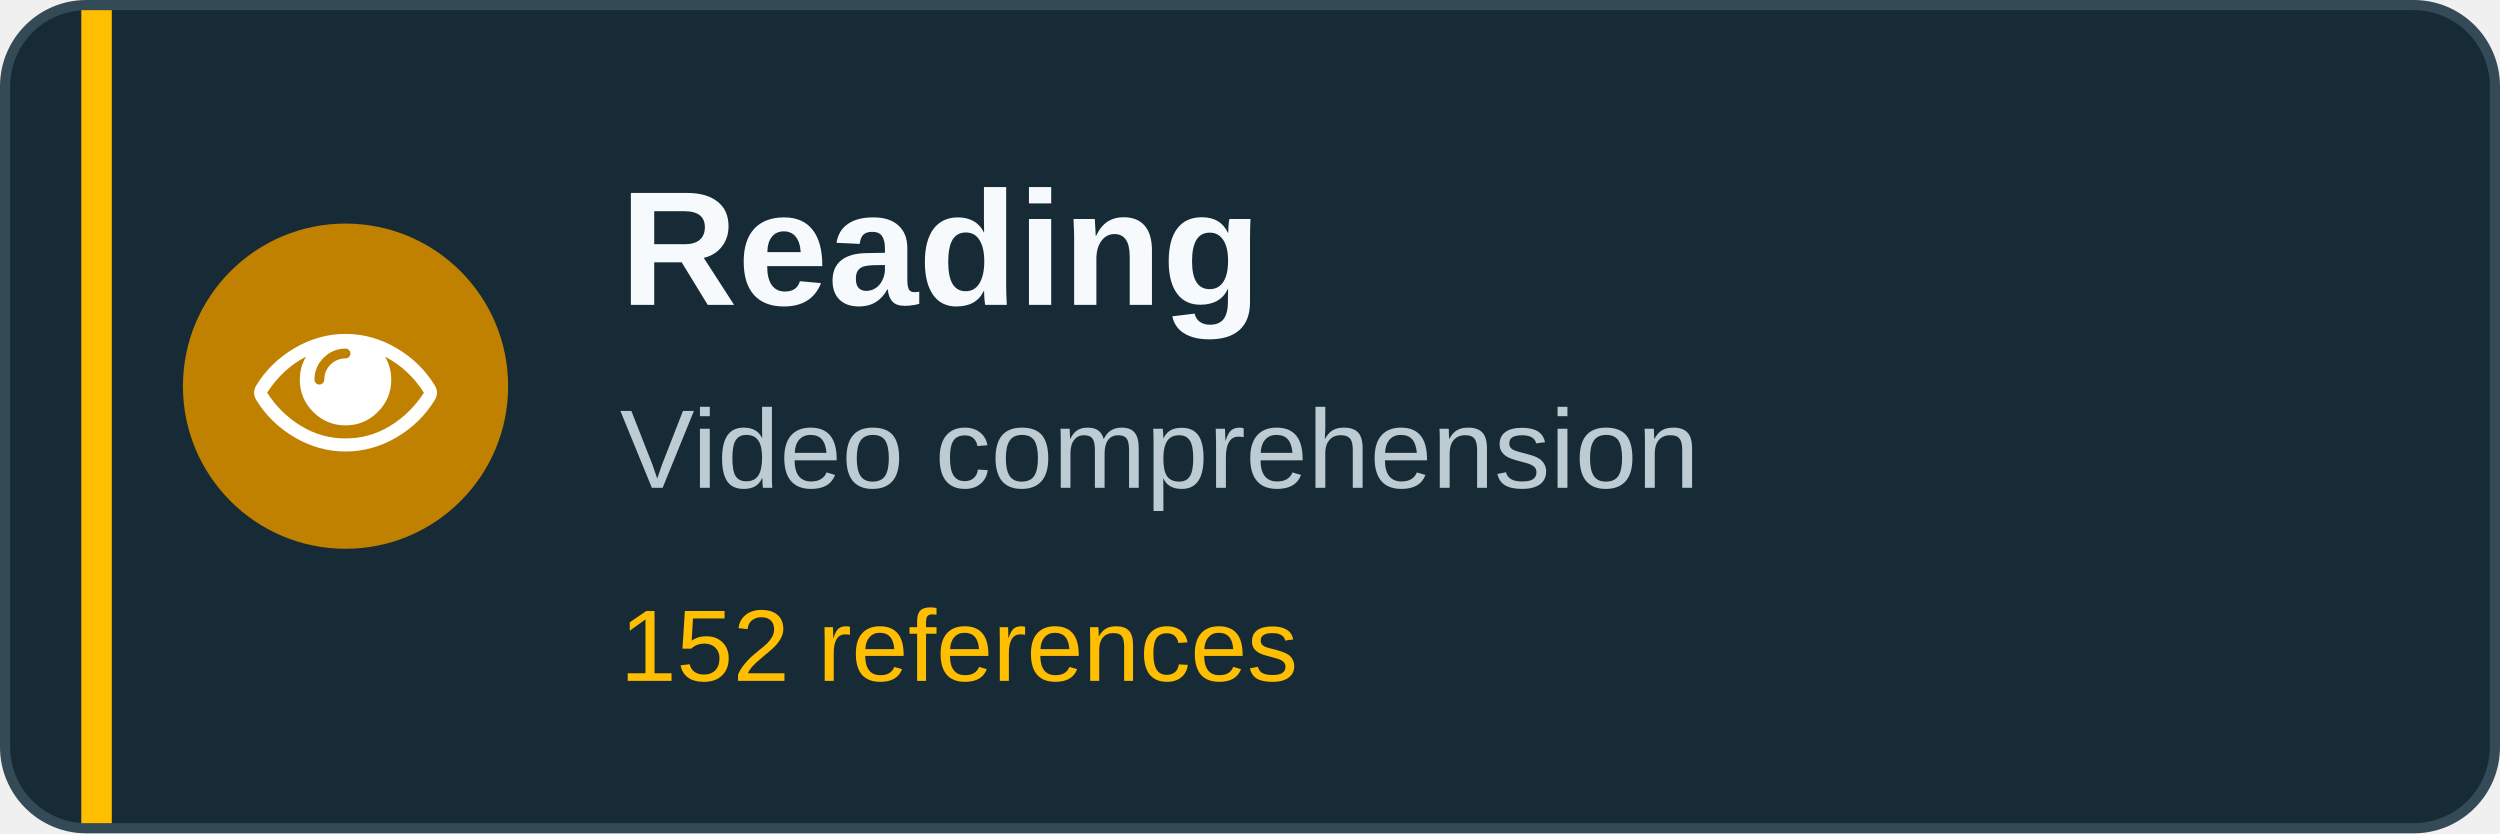
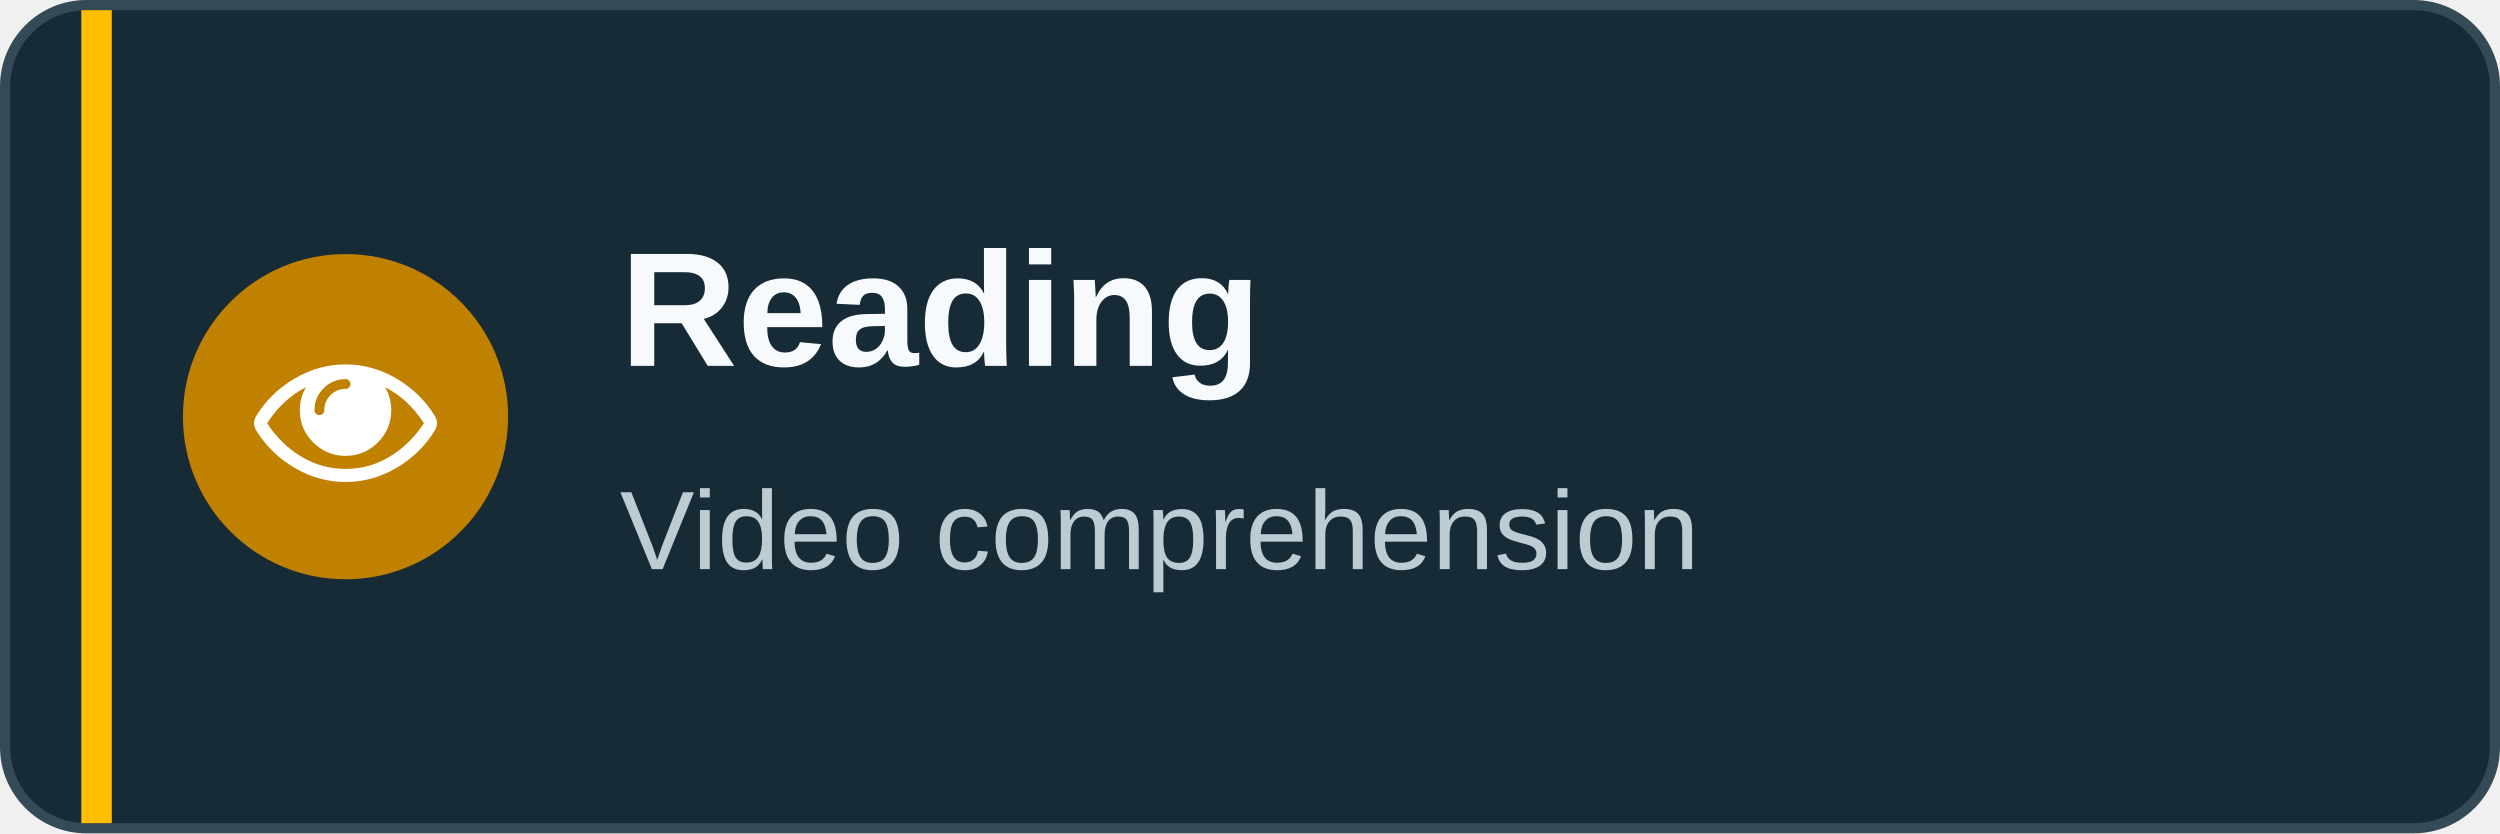
- <svg xmlns="http://www.w3.org/2000/svg" width="246" height="82" viewBox="0 0 246 82" role="img" aria-label="Reading: 152 references">
+ <svg xmlns="http://www.w3.org/2000/svg" width="246" height="82" viewBox="0 0 246 82" role="img" aria-label="Reading: video comprehension">
  <rect x=".5" y=".5" width="245" height="81" rx="8" fill="#172b36" stroke="#344b57" />
  <path d="M8 1h3v80H8z" fill="#FFBF00" />
-   <svg x="18" y="22" width="32" height="32" viewBox="0 0 64 64">
+   <svg x="18" y="25" width="32" height="32" viewBox="0 0 64 64">
    <circle cx="32" cy="32" r="32" fill="#C08000" />
    <path fill="#fff" transform="translate(14 44.8571) scale(0.0200893 -0.0200893)" d="M1664 576q-152 236 -381 353q61 -104 61 -225q0 -185 -131.5 -316.5t-316.5 -131.5t-316.5 131.5t-131.5 316.5q0 121 61 225q-229 -117 -381 -353q133 -205 333.5 -326.5t434.5 -121.5t434.5 121.5t333.5 326.5zM944 960q0 20 -14 34t-34 14q-125 0 -214.5 -89.5 t-89.5 -214.5q0 -20 14 -34t34 -14t34 14t14 34q0 86 61 147t147 61q20 0 34 14t14 34zM1792 576q0 -34 -20 -69q-140 -230 -376.5 -368.5t-499.5 -138.5t-499.5 139t-376.5 368q-20 35 -20 69t20 69q140 229 376.5 368t499.5 139t499.5 -139t376.5 -368q20 -35 20 -69z" />
  </svg>
  <g font-family="Arial,Helvetica,sans-serif">
-     <text x="61" y="30" fill="#f7fafc" font-size="16" font-weight="700">Reading</text>
-     <text x="61" y="48" fill="#bdcbd3" font-size="11">Video comprehension</text>
-     <text x="61" y="67" fill="#FFBF00" font-size="10">152 references</text>
+     <text x="61" y="36" fill="#f7fafc" font-size="16" font-weight="700">Reading</text>
+     <text x="61" y="56" fill="#bdcbd3" font-size="11">Video comprehension</text>
  </g>
</svg>
